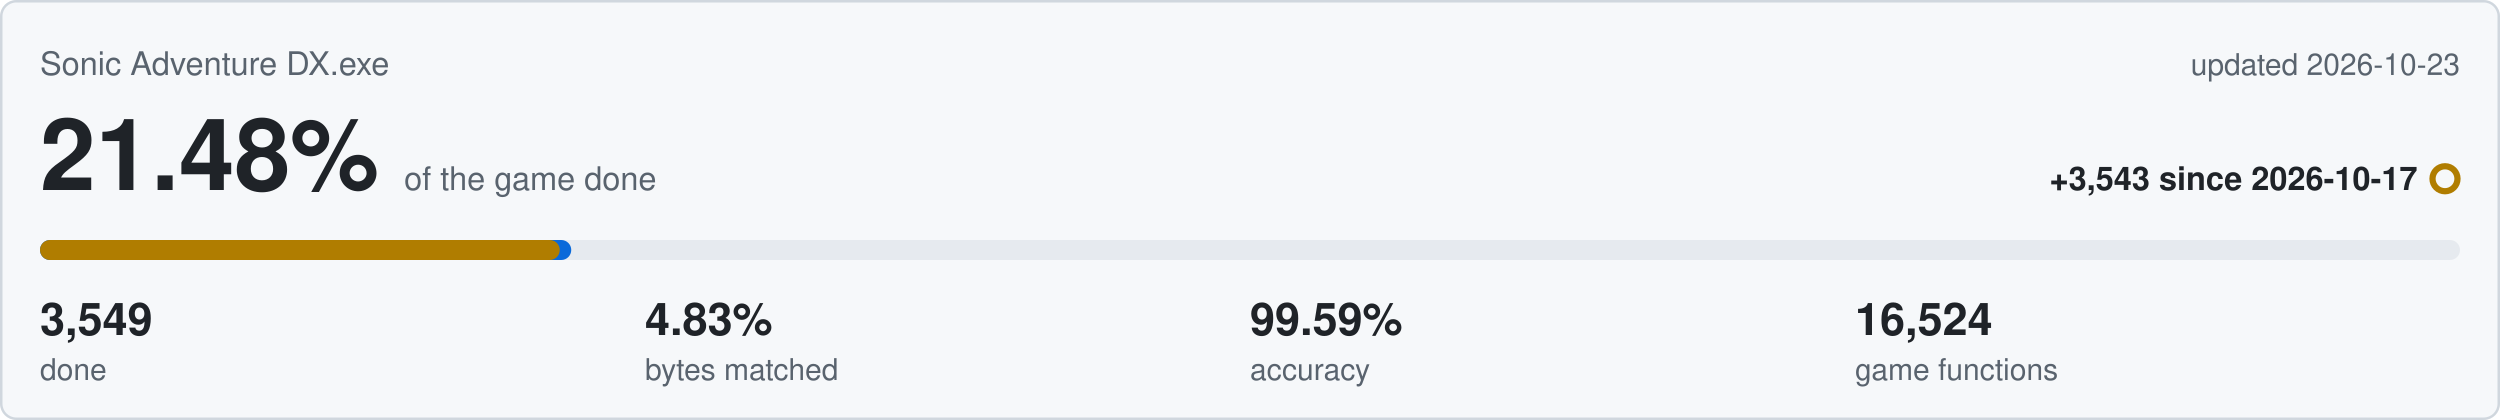
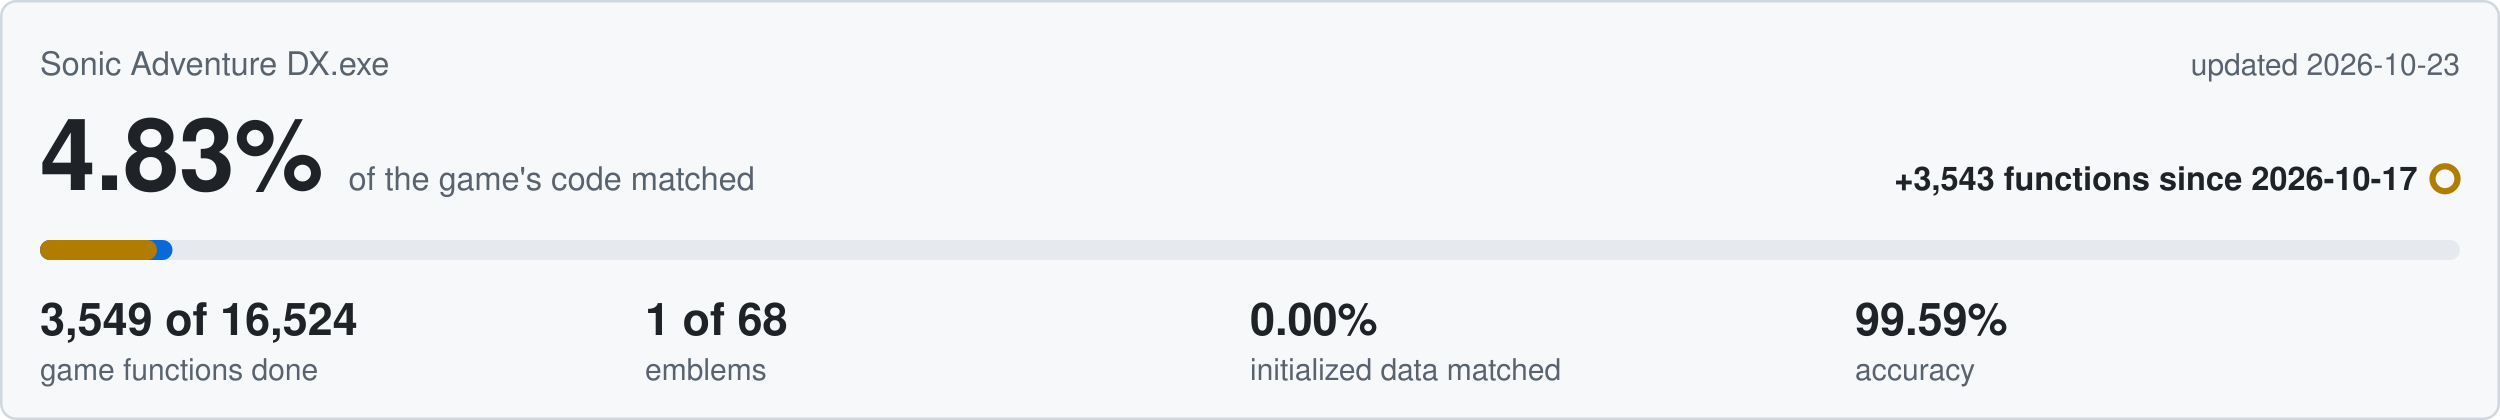
<svg xmlns="http://www.w3.org/2000/svg" viewBox="0 0 1000 168" width="1000" height="168">
  <rect x="0.5" y="0.5" width="999" height="167" rx="6" fill="#f6f8fa" stroke="#d0d7de" />
  <text x="16" y="30" font-family="Segoe UI,Helvetica,Arial,sans-serif" font-size="13" fill="#59636e">Sonic Adventure DX.exe</text>
  <text x="984" y="30" text-anchor="end" font-family="Segoe UI,Helvetica,Arial,sans-serif" font-size="12" fill="#59636e">updated 2026-10-23</text>
-   <text x="16" y="76" font-family="Segoe UI,Helvetica,Arial,sans-serif" font-size="40" font-weight="600" fill="#1f2328">21.48%<tspan dx="10" font-size="13" font-weight="400" fill="#59636e">of the game done</tspan>
+   <text x="16" y="76" font-family="Segoe UI,Helvetica,Arial,sans-serif" font-size="40" font-weight="600" fill="#1f2328">4.83%<tspan dx="10" font-size="13" font-weight="400" fill="#59636e">of the game's code matched</tspan>
  </text>
-   <text x="967" y="76" text-anchor="end" font-family="Segoe UI,Helvetica,Arial,sans-serif" font-size="13" font-weight="600" fill="#1f2328">+3,543 since 2026-10-17</text>
+   <text x="967" y="76" text-anchor="end" font-family="Segoe UI,Helvetica,Arial,sans-serif" font-size="13" font-weight="600" fill="#1f2328">+3,543 functions since 2026-10-17</text>
  <circle cx="978" cy="71.5" r="5" fill="none" stroke="#b07d00" stroke-width="2.5" />
  <rect x="16" y="96" width="968" height="8" rx="4" fill="#e6eaef" />
-   <rect x="16" y="96" width="212.5" height="8" rx="4" fill="#0969da" />
-   <rect x="16" y="96" width="207.9" height="8" rx="4" fill="#b07d00" />
-   <text x="16" y="134" font-family="Segoe UI,Helvetica,Arial,sans-serif" font-size="18" font-weight="600" fill="#1f2328">3,549</text>
-   <text x="16" y="152" font-family="Segoe UI,Helvetica,Arial,sans-serif" font-size="12" fill="#59636e">done</text>
-   <text x="258" y="134" font-family="Segoe UI,Helvetica,Arial,sans-serif" font-size="18" font-weight="600" fill="#1f2328">4.83%</text>
-   <text x="258" y="152" font-family="Segoe UI,Helvetica,Arial,sans-serif" font-size="12" fill="#59636e">bytes matched</text>
-   <text x="500" y="134" font-family="Segoe UI,Helvetica,Arial,sans-serif" font-size="18" font-weight="600" fill="#1f2328">99.59%</text>
-   <text x="500" y="152" font-family="Segoe UI,Helvetica,Arial,sans-serif" font-size="12" fill="#59636e">accuracy</text>
-   <text x="742" y="134" font-family="Segoe UI,Helvetica,Arial,sans-serif" font-size="18" font-weight="600" fill="#1f2328">16,524</text>
-   <text x="742" y="152" font-family="Segoe UI,Helvetica,Arial,sans-serif" font-size="12" fill="#59636e">game functions</text>
+   <rect x="16" y="96" width="53.0" height="8" rx="4" fill="#0969da" />
+   <rect x="16" y="96" width="46.8" height="8" rx="4" fill="#b07d00" />
+   <text x="16" y="134" font-family="Segoe UI,Helvetica,Arial,sans-serif" font-size="18" font-weight="600" fill="#1f2328">3,549 of 16,524</text>
+   <text x="16" y="152" font-family="Segoe UI,Helvetica,Arial,sans-serif" font-size="12" fill="#59636e">game functions done</text>
+   <text x="258" y="134" font-family="Segoe UI,Helvetica,Arial,sans-serif" font-size="18" font-weight="600" fill="#1f2328">1 of 68</text>
+   <text x="258" y="152" font-family="Segoe UI,Helvetica,Arial,sans-serif" font-size="12" fill="#59636e">emblems</text>
+   <text x="500" y="134" font-family="Segoe UI,Helvetica,Arial,sans-serif" font-size="18" font-weight="600" fill="#1f2328">0.00%</text>
+   <text x="500" y="152" font-family="Segoe UI,Helvetica,Arial,sans-serif" font-size="12" fill="#59636e">initialized data matched</text>
+   <text x="742" y="134" font-family="Segoe UI,Helvetica,Arial,sans-serif" font-size="18" font-weight="600" fill="#1f2328">99.59%</text>
+   <text x="742" y="152" font-family="Segoe UI,Helvetica,Arial,sans-serif" font-size="12" fill="#59636e">accuracy</text>
</svg>
